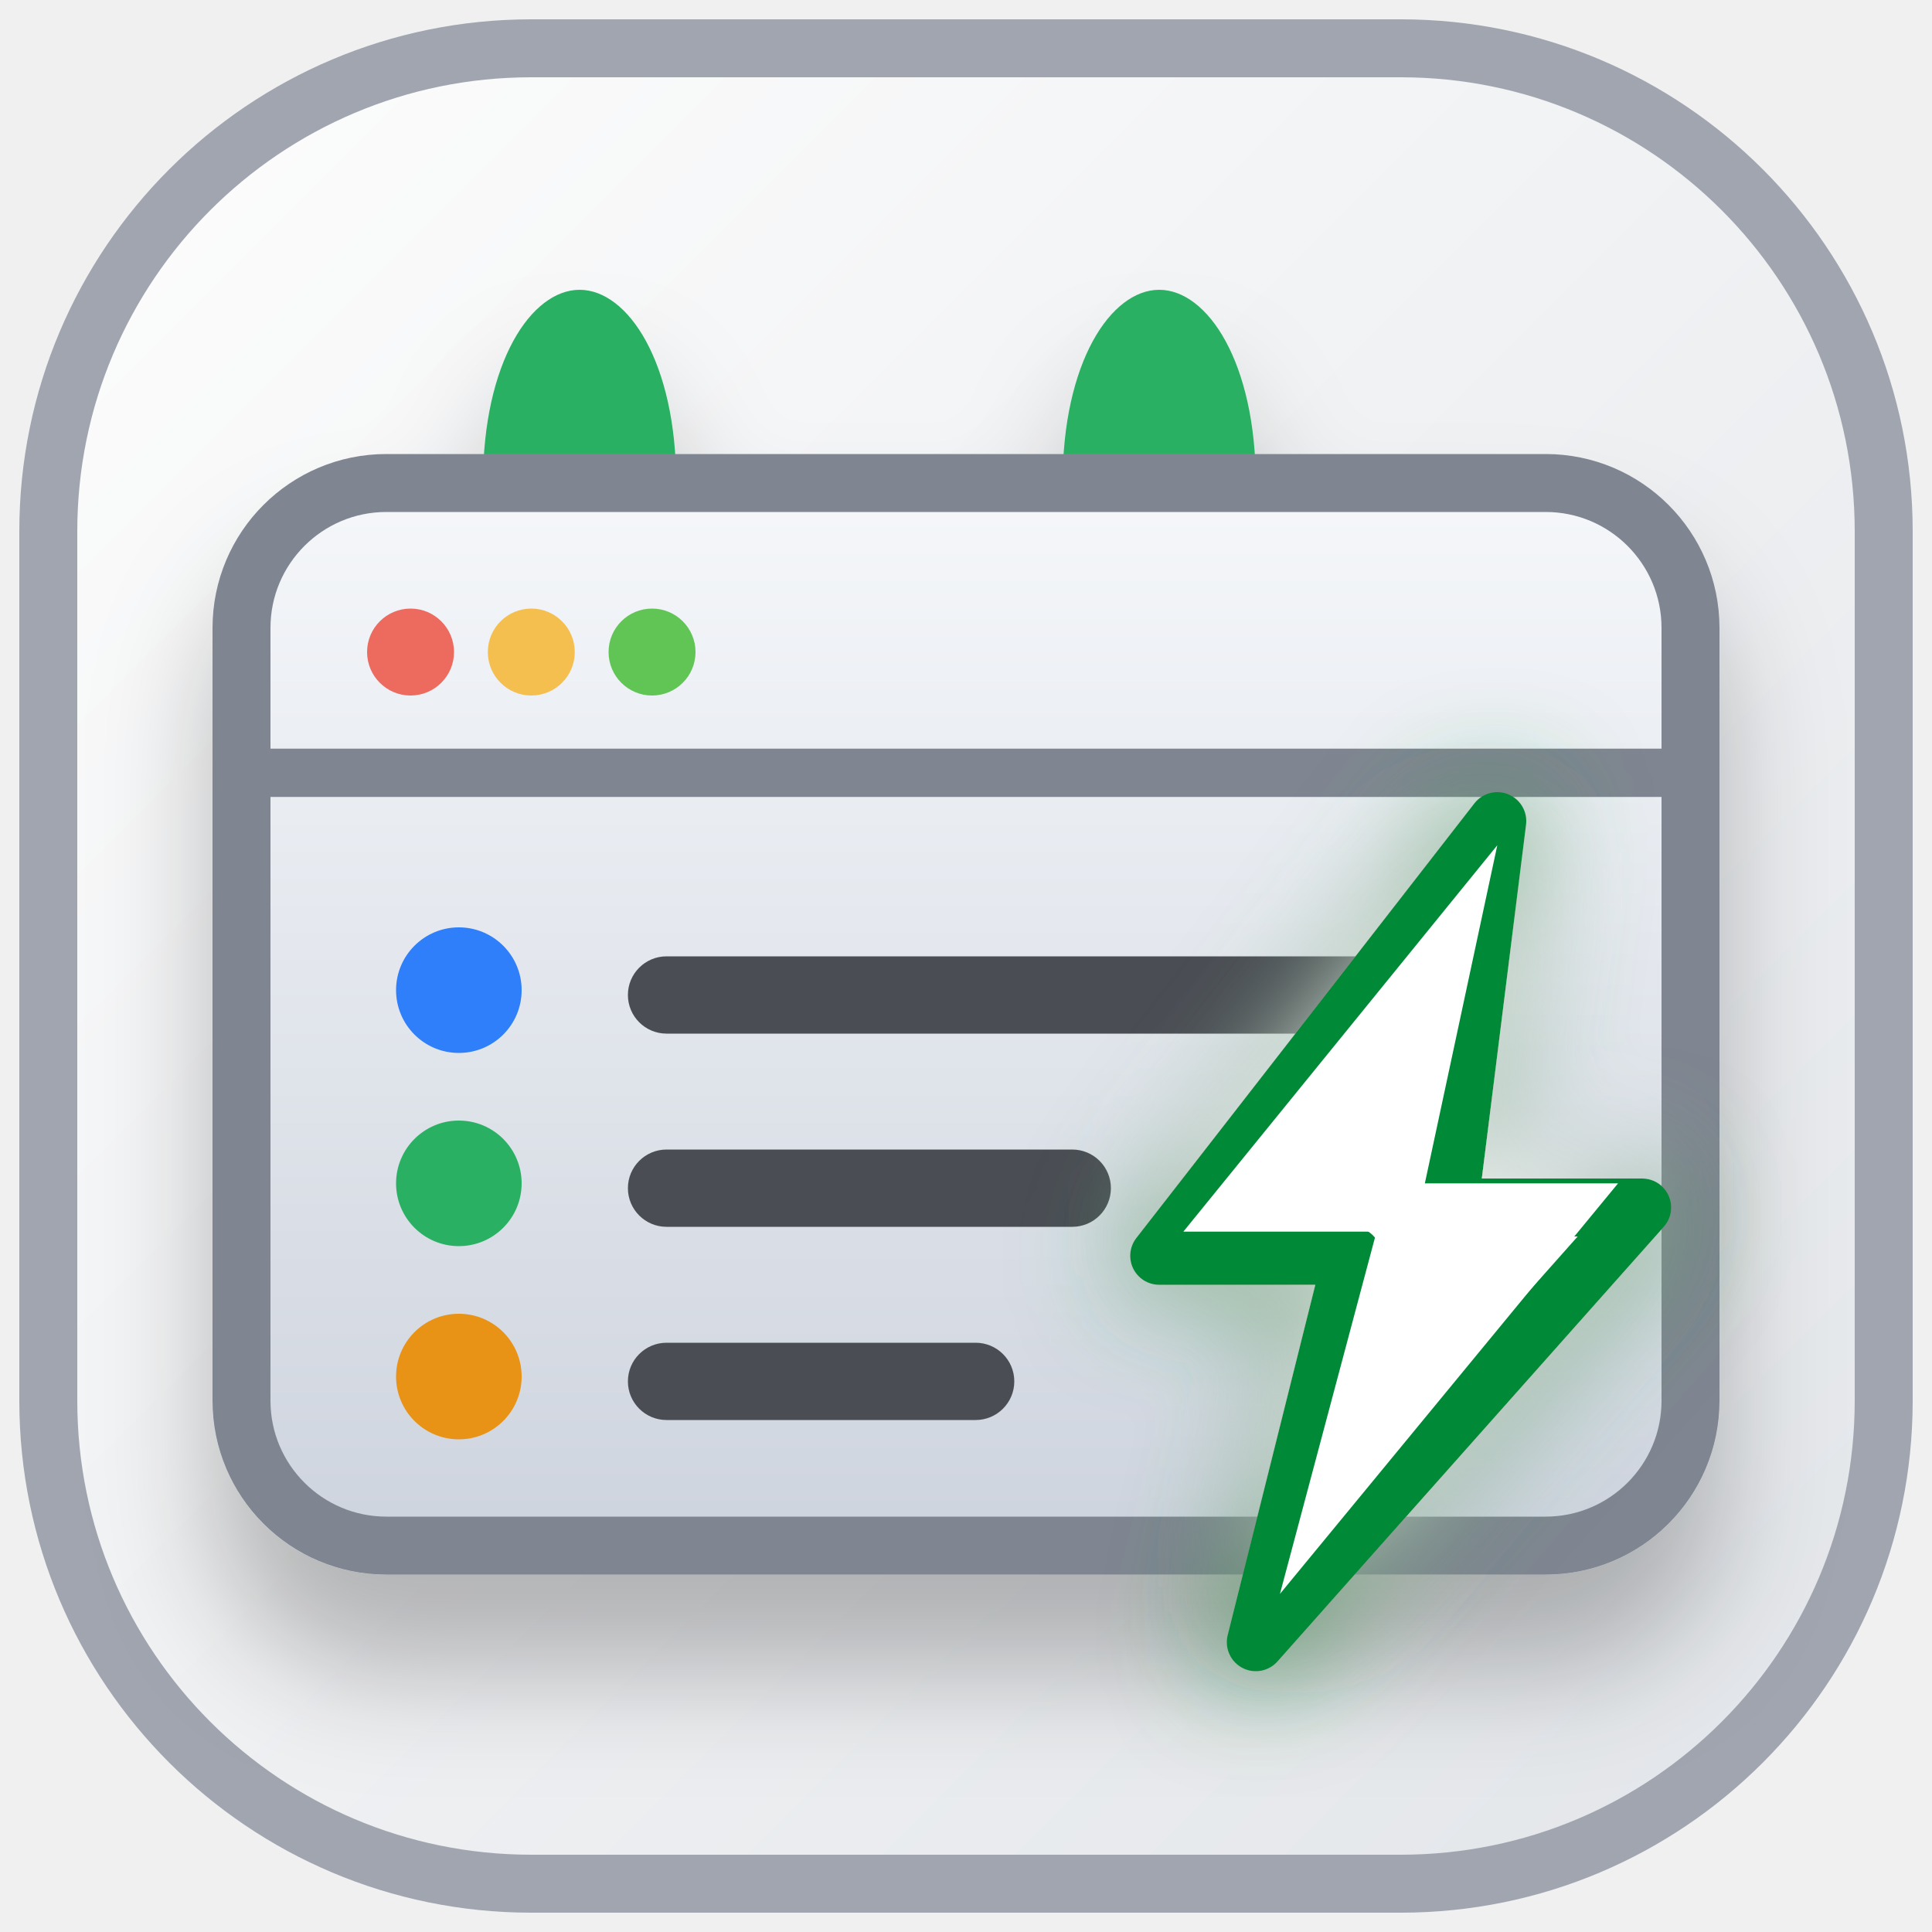
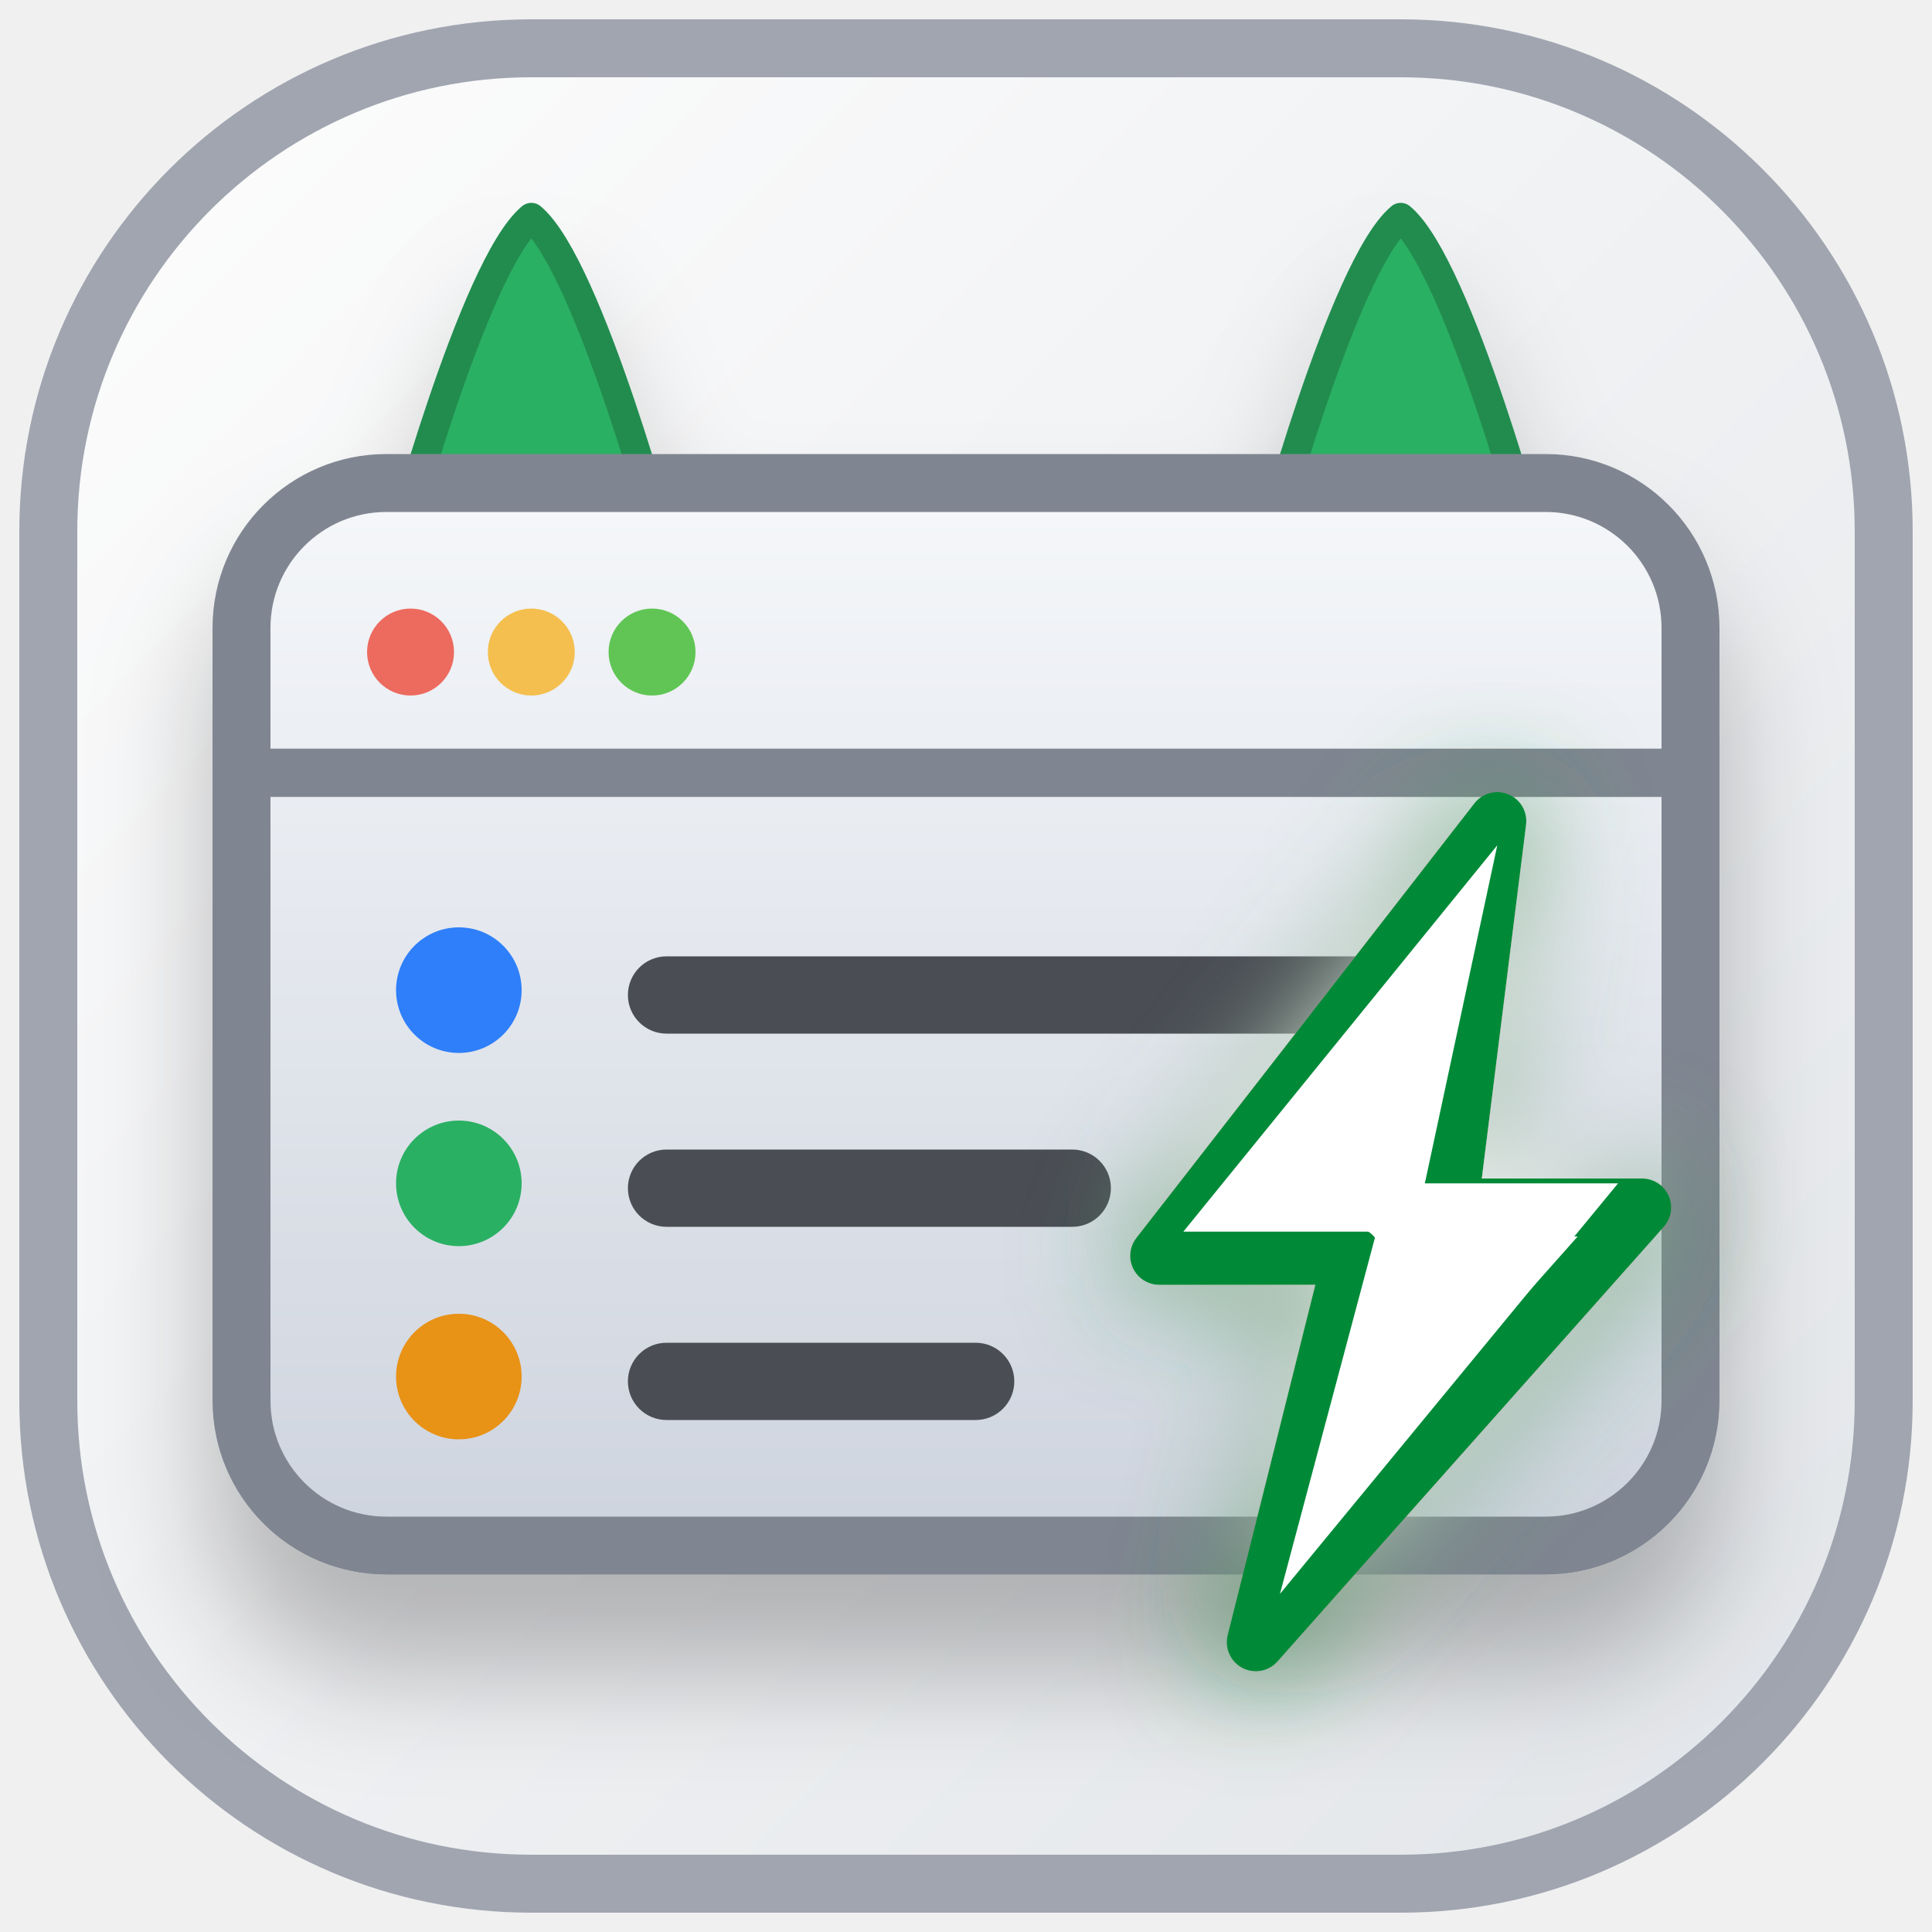
<svg xmlns="http://www.w3.org/2000/svg" viewBox="0 0 40 40" width="40" height="40">
  <defs>
    <linearGradient id="bg-grad" x1="0%" y1="0%" x2="100%" y2="100%">
      <stop offset="0%" stop-color="#FDFDFD" />
      <stop offset="100%" stop-color="#E2E5E9" />
    </linearGradient>
    <linearGradient id="console-grad" x1="0%" y1="0%" x2="0%" y2="100%">
      <stop offset="0%" stop-color="#F5F7FA" />
      <stop offset="100%" stop-color="#CED4DE" />
    </linearGradient>
    <filter id="neon-glow" x="-40%" y="-40%" width="180%" height="180%">
      <feGaussianBlur stdDeviation="1.2" result="blur" />
      <feComposite in="SourceGraphic" in2="blur" operator="over" />
    </filter>
    <filter id="soft-shadow" x="-20%" y="-20%" width="140%" height="140%">
      <feDropShadow dx="0" dy="2" stdDeviation="1.2" flood-color="#000000" flood-opacity="0.25" />
    </filter>
  </defs>
  <rect x="1" y="1" width="38" height="38" rx="10" fill="url(#bg-grad)" stroke="#A0A5B0" stroke-width="1.2" />
  <g filter="url(#soft-shadow)">
-     <path d="M 10,10 C 10,7.5 11,6 12,6 C 13,6 14,7.5 14,10" fill="#2BB064" />
-     <path d="M 22,10 C 22,7.5 23,6 24,6 C 25,6 26,7.5 26,10" fill="#2BB064" />
+     <path d="M 8.2,11.5 C 8.2,11.5 9.8,5.5 11,4.5 C 12.2,5.5 13.8,11.5 13.8,11.5" fill="#2BB064" stroke="#238C50" stroke-width="0.6" stroke-linejoin="round" />
+     <path d="M 31.8,11.5 C 31.8,11.5 30.2,5.5 29,4.5 C 27.8,5.5 26.2,11.5 26.2,11.5" fill="#2BB064" stroke="#238C50" stroke-width="0.6" stroke-linejoin="round" />
    <rect x="5" y="10" width="30" height="22" rx="3" fill="url(#console-grad)" stroke="#808691" stroke-width="1.2" />
    <circle cx="8.5" cy="13.5" r="0.9" fill="#ED6A5E" />
    <circle cx="11" cy="13.5" r="0.9" fill="#F4BF4F" />
    <circle cx="13.5" cy="13.5" r="0.9" fill="#61C554" />
    <line x1="5" y1="16" x2="35" y2="16" stroke="#808691" stroke-width="1" />
    <circle cx="9.5" cy="20.5" r="1.3" fill="#2D7FF9" />
    <rect x="13" y="19.8" width="16" height="1.6" rx="0.8" fill="#4B4E54" />
    <circle cx="9.5" cy="24.5" r="1.3" fill="#2BB064" />
    <rect x="13" y="23.8" width="10" height="1.6" rx="0.8" fill="#4B4E54" />
    <circle cx="9.5" cy="28.5" r="1.3" fill="#E89218" />
    <rect x="13" y="27.8" width="8" height="1.6" rx="0.8" fill="#4B4E54" />
  </g>
  <g filter="url(#neon-glow)">
    <path d="M 31,17 L 24,26 H 28 L 26,34 L 34,25 H 30 Z" fill="#00A844" opacity="0.3" />
    <path d="M 31,17 L 24,26 H 28 L 26,34 L 34,25 H 30 Z" fill="#FFFFFF" stroke="#008A37" stroke-width="1.2" stroke-linejoin="round" />
    <path d="M 31,17.5 L 24.5,25.5 H 28.5 L 26.5,33 L 33.5,24.5 H 29.5 Z" fill="#FFFFFF" />
  </g>
</svg>
